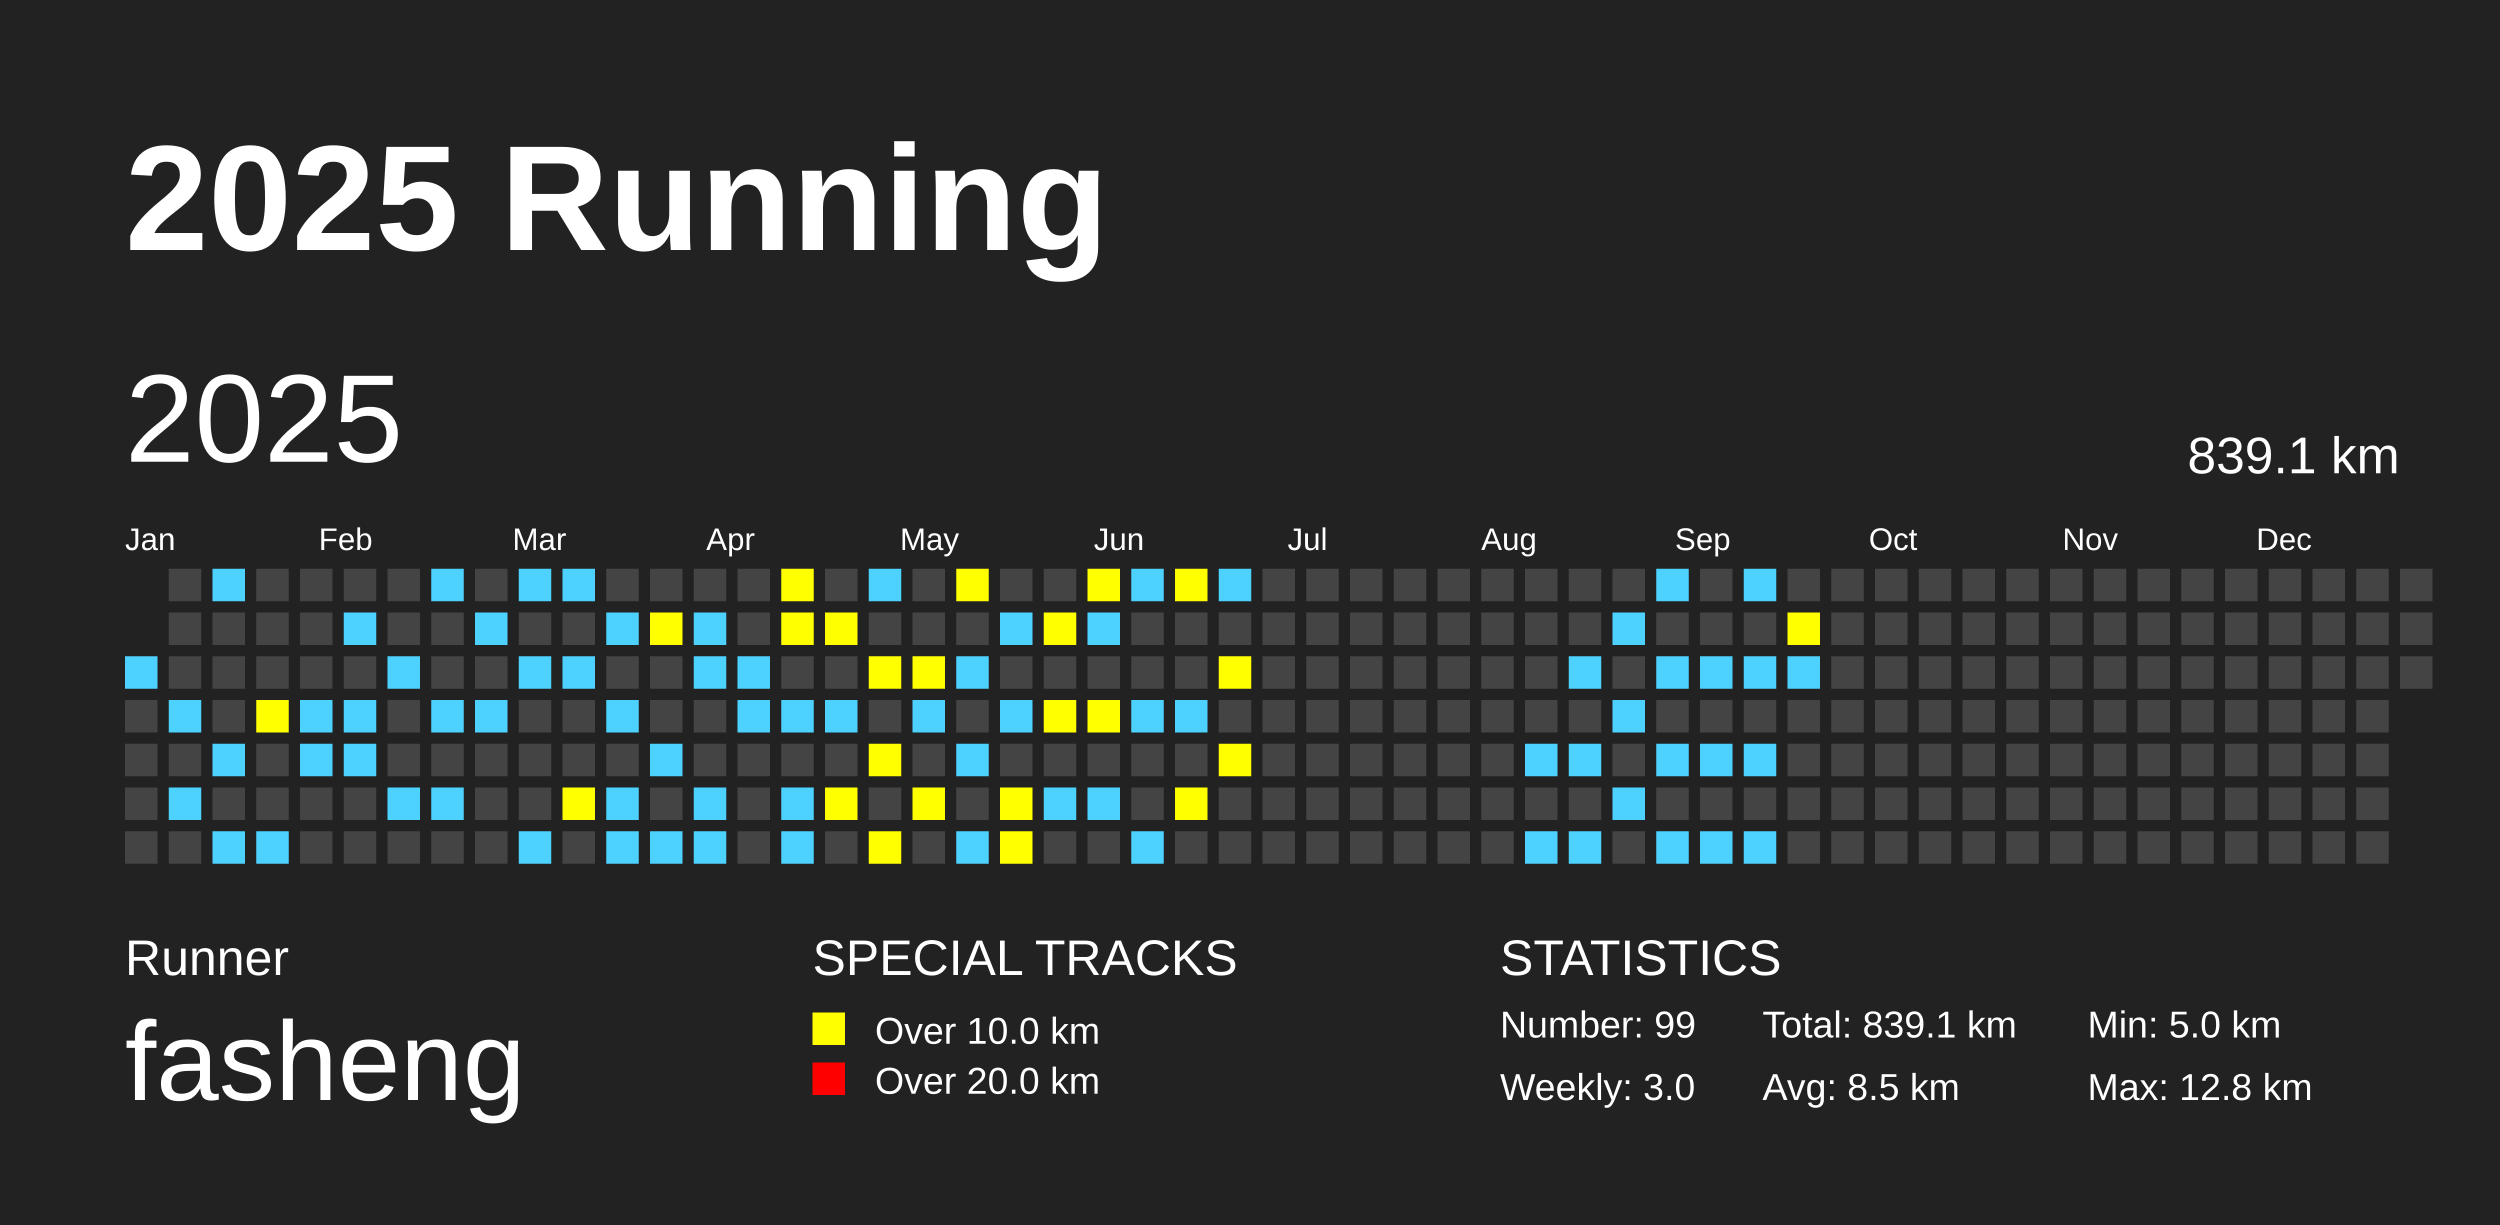
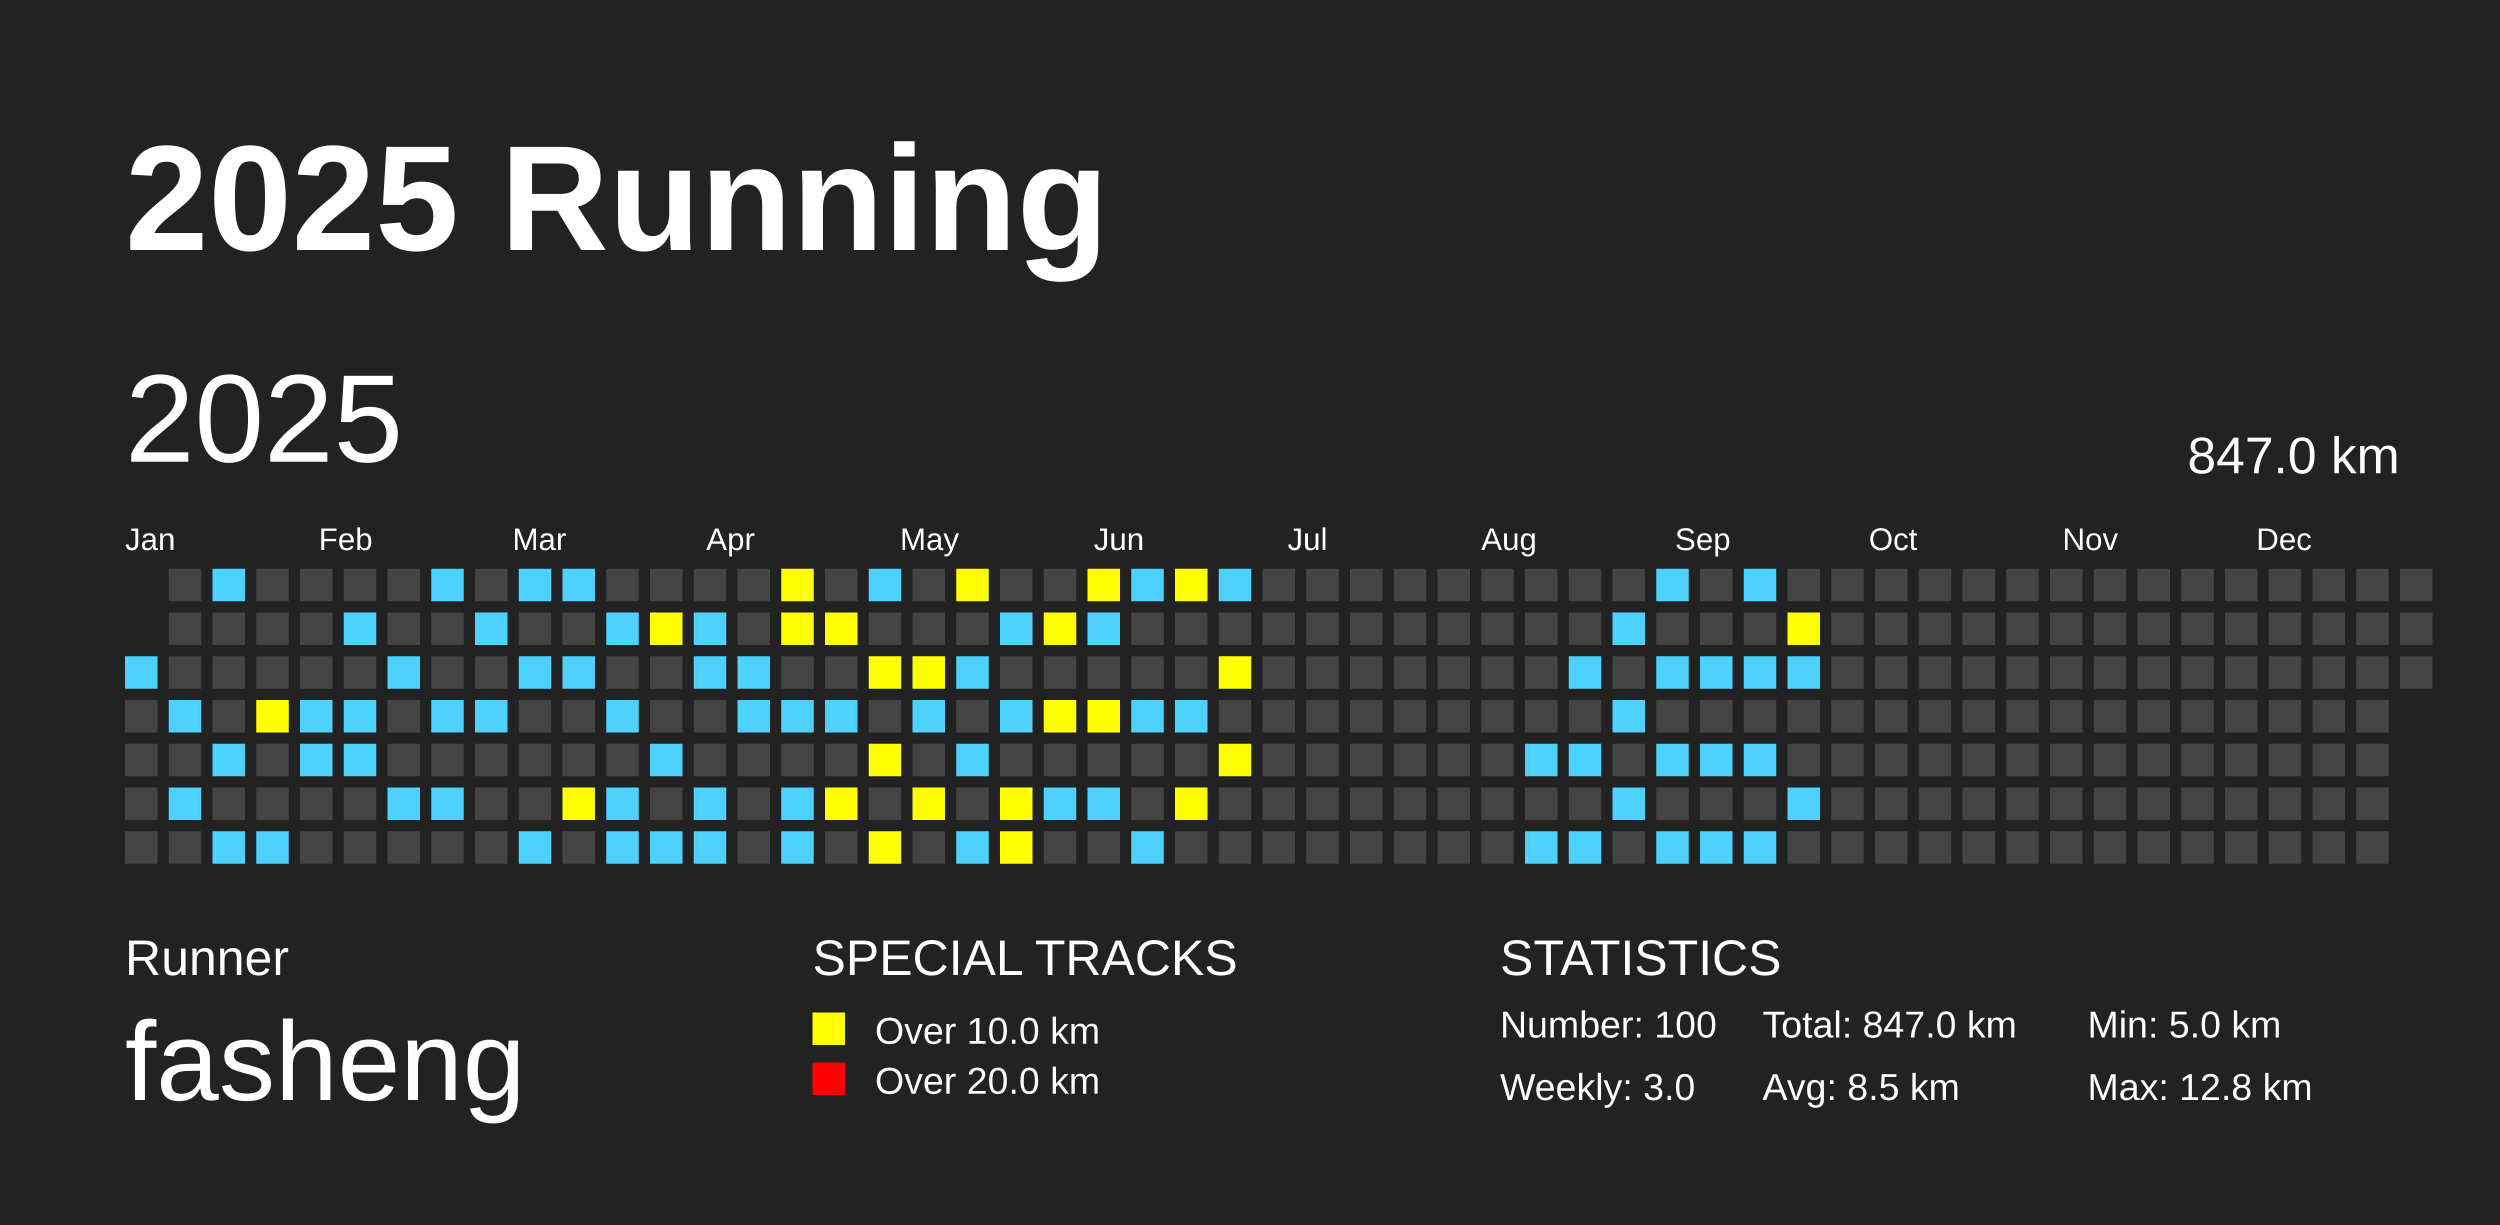
<svg xmlns="http://www.w3.org/2000/svg" baseProfile="full" height="98mm" version="1.1" viewBox="0,0,200,98" width="200mm">
  <defs />
  <rect fill="#222222" height="98" width="200" x="0" y="0" />
  <text fill="#FFFFFF" style="font-size:12px; font-family:Arial; font-weight:bold;" x="10" y="20">2025 Running</text>
  <text fill="#FFFFFF" style="font-size:4px; font-family:Arial" x="10" y="78">Runner</text>
  <text fill="#FFFFFF" style="font-size:9px; font-family:Arial" x="10" y="88">fasheng</text>
  <text fill="#FFFFFF" style="font-size:4px; font-family:Arial" x="65" y="78">SPECIAL TRACKS</text>
  <rect fill="yellow" height="2.6" width="2.6" x="65" y="81" />
  <text fill="#FFFFFF" style="font-size:3px; font-family:Arial" x="70" y="83.5">Over 10.0 km</text>
  <rect fill="red" height="2.6" width="2.6" x="65" y="85" />
  <text fill="#FFFFFF" style="font-size:3px; font-family:Arial" x="70" y="87.5">Over 20.0 km</text>
  <text fill="#FFFFFF" style="font-size:4px; font-family:Arial" x="120" y="78">STATISTICS</text>
-   <text fill="#FFFFFF" style="font-size:3px; font-family:Arial" x="120" y="83">Number: 99</text>
+   <text fill="#FFFFFF" style="font-size:3px; font-family:Arial" x="120" y="83">Number: 100</text>
  <text fill="#FFFFFF" style="font-size:3px; font-family:Arial" x="120" y="88">Weekly: 3.0</text>
-   <text fill="#FFFFFF" style="font-size:3px; font-family:Arial" x="141" y="83">Total: 839.1 km</text>
+   <text fill="#FFFFFF" style="font-size:3px; font-family:Arial" x="141" y="83">Total: 847.0 km</text>
  <text fill="#FFFFFF" style="font-size:3px; font-family:Arial" x="141" y="88">Avg: 8.5 km</text>
  <text fill="#FFFFFF" style="font-size:3px; font-family:Arial" x="167" y="83">Min: 5.0 km</text>
  <text fill="#FFFFFF" style="font-size:3px; font-family:Arial" x="167" y="88">Max: 12.8 km</text>
  <text dominant-baseline="hanging" fill="#FFFFFF" style="font-size:10.0px; font-family:Arial;" x="10" y="30">2025</text>
-   <text dominant-baseline="hanging" fill="#FFFFFF" style="font-size:4.125px; font-family:Arial;" x="175" y="35">839.1 km</text>
+   <text dominant-baseline="hanging" fill="#FFFFFF" style="font-size:4.125px; font-family:Arial;" x="175" y="35">847.0 km</text>
  <text fill="#FFFFFF" style="font-size:2.5px; font-family:Arial" x="10.0" y="44">Jan</text>
  <text fill="#FFFFFF" style="font-size:2.5px; font-family:Arial" x="25.5" y="44">Feb</text>
  <text fill="#FFFFFF" style="font-size:2.5px; font-family:Arial" x="41.0" y="44">Mar</text>
  <text fill="#FFFFFF" style="font-size:2.5px; font-family:Arial" x="56.5" y="44">Apr</text>
  <text fill="#FFFFFF" style="font-size:2.5px; font-family:Arial" x="72.0" y="44">May</text>
  <text fill="#FFFFFF" style="font-size:2.5px; font-family:Arial" x="87.5" y="44">Jun</text>
  <text fill="#FFFFFF" style="font-size:2.5px; font-family:Arial" x="103.0" y="44">Jul</text>
  <text fill="#FFFFFF" style="font-size:2.5px; font-family:Arial" x="118.5" y="44">Aug</text>
  <text fill="#FFFFFF" style="font-size:2.5px; font-family:Arial" x="134.0" y="44">Sep</text>
  <text fill="#FFFFFF" style="font-size:2.5px; font-family:Arial" x="149.5" y="44">Oct</text>
  <text fill="#FFFFFF" style="font-size:2.5px; font-family:Arial" x="165.0" y="44">Nov</text>
  <text fill="#FFFFFF" style="font-size:2.5px; font-family:Arial" x="180.5" y="44">Dec</text>
  <rect fill="#4DD2FF" height="2.6" width="2.6" x="10.0" y="52.5" />
  <rect fill="#444444" height="2.6" width="2.6" x="10.0" y="56.0" />
  <rect fill="#444444" height="2.6" width="2.6" x="10.0" y="59.5" />
  <rect fill="#444444" height="2.6" width="2.6" x="10.0" y="63.0" />
  <rect fill="#444444" height="2.6" width="2.6" x="10.0" y="66.5" />
  <rect fill="#444444" height="2.6" width="2.6" x="13.5" y="45.5" />
  <rect fill="#444444" height="2.6" width="2.6" x="13.5" y="49.0" />
  <rect fill="#444444" height="2.6" width="2.6" x="13.5" y="52.5" />
  <rect fill="#4DD2FF" height="2.6" width="2.6" x="13.5" y="56.0" />
  <rect fill="#444444" height="2.6" width="2.6" x="13.5" y="59.5" />
  <rect fill="#4DD2FF" height="2.6" width="2.6" x="13.5" y="63.0" />
  <rect fill="#444444" height="2.6" width="2.6" x="13.5" y="66.5" />
  <rect fill="#4DD2FF" height="2.6" width="2.6" x="17.0" y="45.5" />
  <rect fill="#444444" height="2.6" width="2.6" x="17.0" y="49.0" />
  <rect fill="#444444" height="2.6" width="2.6" x="17.0" y="52.5" />
  <rect fill="#444444" height="2.6" width="2.6" x="17.0" y="56.0" />
  <rect fill="#4DD2FF" height="2.6" width="2.6" x="17.0" y="59.5" />
  <rect fill="#444444" height="2.6" width="2.6" x="17.0" y="63.0" />
  <rect fill="#4DD2FF" height="2.6" width="2.6" x="17.0" y="66.5" />
  <rect fill="#444444" height="2.6" width="2.6" x="20.5" y="45.5" />
  <rect fill="#444444" height="2.6" width="2.6" x="20.5" y="49.0" />
  <rect fill="#444444" height="2.6" width="2.6" x="20.5" y="52.5" />
  <rect fill="yellow" height="2.6" width="2.6" x="20.5" y="56.0" />
  <rect fill="#444444" height="2.6" width="2.6" x="20.5" y="59.5" />
  <rect fill="#444444" height="2.6" width="2.6" x="20.5" y="63.0" />
  <rect fill="#4DD2FF" height="2.6" width="2.6" x="20.5" y="66.5" />
  <rect fill="#444444" height="2.6" width="2.6" x="24.0" y="45.5" />
  <rect fill="#444444" height="2.6" width="2.6" x="24.0" y="49.0" />
  <rect fill="#444444" height="2.6" width="2.6" x="24.0" y="52.5" />
  <rect fill="#4DD2FF" height="2.6" width="2.6" x="24.0" y="56.0" />
  <rect fill="#4DD2FF" height="2.6" width="2.6" x="24.0" y="59.5" />
  <rect fill="#444444" height="2.6" width="2.6" x="24.0" y="63.0" />
  <rect fill="#444444" height="2.6" width="2.6" x="24.0" y="66.5" />
  <rect fill="#444444" height="2.6" width="2.6" x="27.5" y="45.5" />
  <rect fill="#4DD2FF" height="2.6" width="2.6" x="27.5" y="49.0" />
  <rect fill="#444444" height="2.6" width="2.6" x="27.5" y="52.5" />
  <rect fill="#4DD2FF" height="2.6" width="2.6" x="27.5" y="56.0" />
  <rect fill="#4DD2FF" height="2.6" width="2.6" x="27.5" y="59.5" />
  <rect fill="#444444" height="2.6" width="2.6" x="27.5" y="63.0" />
  <rect fill="#444444" height="2.6" width="2.6" x="27.5" y="66.5" />
  <rect fill="#444444" height="2.6" width="2.6" x="31.0" y="45.5" />
  <rect fill="#444444" height="2.6" width="2.6" x="31.0" y="49.0" />
  <rect fill="#4DD2FF" height="2.6" width="2.6" x="31.0" y="52.5" />
  <rect fill="#444444" height="2.6" width="2.6" x="31.0" y="56.0" />
  <rect fill="#444444" height="2.6" width="2.6" x="31.0" y="59.5" />
  <rect fill="#4DD2FF" height="2.6" width="2.6" x="31.0" y="63.0" />
  <rect fill="#444444" height="2.6" width="2.6" x="31.0" y="66.5" />
  <rect fill="#4DD2FF" height="2.6" width="2.6" x="34.5" y="45.5" />
  <rect fill="#444444" height="2.6" width="2.6" x="34.5" y="49.0" />
  <rect fill="#444444" height="2.6" width="2.6" x="34.5" y="52.5" />
  <rect fill="#4DD2FF" height="2.6" width="2.6" x="34.5" y="56.0" />
  <rect fill="#444444" height="2.6" width="2.6" x="34.5" y="59.5" />
  <rect fill="#4DD2FF" height="2.6" width="2.6" x="34.5" y="63.0" />
  <rect fill="#444444" height="2.6" width="2.6" x="34.5" y="66.5" />
  <rect fill="#444444" height="2.6" width="2.6" x="38.0" y="45.5" />
  <rect fill="#4DD2FF" height="2.6" width="2.6" x="38.0" y="49.0" />
  <rect fill="#444444" height="2.6" width="2.6" x="38.0" y="52.5" />
  <rect fill="#4DD2FF" height="2.6" width="2.6" x="38.0" y="56.0" />
  <rect fill="#444444" height="2.6" width="2.6" x="38.0" y="59.5" />
  <rect fill="#444444" height="2.6" width="2.6" x="38.0" y="63.0" />
  <rect fill="#444444" height="2.6" width="2.6" x="38.0" y="66.5" />
  <rect fill="#4DD2FF" height="2.6" width="2.6" x="41.5" y="45.5" />
  <rect fill="#444444" height="2.6" width="2.6" x="41.5" y="49.0" />
  <rect fill="#4DD2FF" height="2.6" width="2.6" x="41.5" y="52.5" />
  <rect fill="#444444" height="2.6" width="2.6" x="41.5" y="56.0" />
  <rect fill="#444444" height="2.6" width="2.6" x="41.5" y="59.5" />
  <rect fill="#444444" height="2.6" width="2.6" x="41.5" y="63.0" />
  <rect fill="#4DD2FF" height="2.6" width="2.6" x="41.5" y="66.5" />
  <rect fill="#4DD2FF" height="2.6" width="2.6" x="45.0" y="45.5" />
  <rect fill="#444444" height="2.6" width="2.6" x="45.0" y="49.0" />
  <rect fill="#4DD2FF" height="2.6" width="2.6" x="45.0" y="52.5" />
  <rect fill="#444444" height="2.6" width="2.6" x="45.0" y="56.0" />
  <rect fill="#444444" height="2.6" width="2.6" x="45.0" y="59.5" />
  <rect fill="yellow" height="2.6" width="2.6" x="45.0" y="63.0" />
  <rect fill="#444444" height="2.6" width="2.6" x="45.0" y="66.5" />
  <rect fill="#444444" height="2.6" width="2.6" x="48.5" y="45.5" />
  <rect fill="#4DD2FF" height="2.6" width="2.6" x="48.5" y="49.0" />
  <rect fill="#444444" height="2.6" width="2.6" x="48.5" y="52.5" />
  <rect fill="#4DD2FF" height="2.6" width="2.6" x="48.5" y="56.0" />
  <rect fill="#444444" height="2.6" width="2.6" x="48.5" y="59.5" />
  <rect fill="#4DD2FF" height="2.6" width="2.6" x="48.5" y="63.0" />
  <rect fill="#4DD2FF" height="2.6" width="2.6" x="48.5" y="66.5" />
  <rect fill="#444444" height="2.6" width="2.6" x="52.0" y="45.5" />
  <rect fill="yellow" height="2.6" width="2.6" x="52.0" y="49.0" />
  <rect fill="#444444" height="2.6" width="2.6" x="52.0" y="52.5" />
  <rect fill="#444444" height="2.6" width="2.6" x="52.0" y="56.0" />
  <rect fill="#4DD2FF" height="2.6" width="2.6" x="52.0" y="59.5" />
  <rect fill="#444444" height="2.6" width="2.6" x="52.0" y="63.0" />
  <rect fill="#4DD2FF" height="2.6" width="2.6" x="52.0" y="66.5" />
  <rect fill="#444444" height="2.6" width="2.6" x="55.5" y="45.5" />
  <rect fill="#4DD2FF" height="2.6" width="2.6" x="55.5" y="49.0" />
  <rect fill="#4DD2FF" height="2.6" width="2.6" x="55.5" y="52.5" />
  <rect fill="#444444" height="2.6" width="2.6" x="55.5" y="56.0" />
  <rect fill="#444444" height="2.6" width="2.6" x="55.5" y="59.5" />
  <rect fill="#4DD2FF" height="2.6" width="2.6" x="55.5" y="63.0" />
  <rect fill="#4DD2FF" height="2.6" width="2.6" x="55.5" y="66.5" />
  <rect fill="#444444" height="2.6" width="2.6" x="59.0" y="45.5" />
  <rect fill="#444444" height="2.6" width="2.6" x="59.0" y="49.0" />
  <rect fill="#4DD2FF" height="2.6" width="2.6" x="59.0" y="52.5" />
  <rect fill="#4DD2FF" height="2.6" width="2.6" x="59.0" y="56.0" />
  <rect fill="#444444" height="2.6" width="2.6" x="59.0" y="59.5" />
  <rect fill="#444444" height="2.6" width="2.6" x="59.0" y="63.0" />
  <rect fill="#444444" height="2.6" width="2.6" x="59.0" y="66.5" />
  <rect fill="yellow" height="2.6" width="2.6" x="62.5" y="45.5" />
  <rect fill="yellow" height="2.6" width="2.6" x="62.5" y="49.0" />
  <rect fill="#444444" height="2.6" width="2.6" x="62.5" y="52.5" />
  <rect fill="#4DD2FF" height="2.6" width="2.6" x="62.5" y="56.0" />
  <rect fill="#444444" height="2.6" width="2.6" x="62.5" y="59.5" />
  <rect fill="#4DD2FF" height="2.6" width="2.6" x="62.5" y="63.0" />
  <rect fill="#4DD2FF" height="2.6" width="2.6" x="62.5" y="66.5" />
  <rect fill="#444444" height="2.6" width="2.6" x="66.0" y="45.5" />
  <rect fill="yellow" height="2.6" width="2.6" x="66.0" y="49.0" />
  <rect fill="#444444" height="2.6" width="2.6" x="66.0" y="52.5" />
  <rect fill="#4DD2FF" height="2.6" width="2.6" x="66.0" y="56.0" />
  <rect fill="#444444" height="2.6" width="2.6" x="66.0" y="59.5" />
  <rect fill="yellow" height="2.6" width="2.6" x="66.0" y="63.0" />
  <rect fill="#444444" height="2.6" width="2.6" x="66.0" y="66.5" />
  <rect fill="#4DD2FF" height="2.6" width="2.6" x="69.5" y="45.5" />
  <rect fill="#444444" height="2.6" width="2.6" x="69.5" y="49.0" />
  <rect fill="yellow" height="2.6" width="2.6" x="69.5" y="52.5" />
  <rect fill="#444444" height="2.6" width="2.6" x="69.5" y="56.0" />
  <rect fill="yellow" height="2.6" width="2.6" x="69.5" y="59.5" />
  <rect fill="#444444" height="2.6" width="2.6" x="69.5" y="63.0" />
  <rect fill="yellow" height="2.6" width="2.6" x="69.5" y="66.5" />
  <rect fill="#444444" height="2.6" width="2.6" x="73.0" y="45.5" />
  <rect fill="#444444" height="2.6" width="2.6" x="73.0" y="49.0" />
  <rect fill="yellow" height="2.6" width="2.6" x="73.0" y="52.5" />
  <rect fill="#4DD2FF" height="2.6" width="2.6" x="73.0" y="56.0" />
  <rect fill="#444444" height="2.6" width="2.6" x="73.0" y="59.5" />
  <rect fill="yellow" height="2.6" width="2.6" x="73.0" y="63.0" />
  <rect fill="#444444" height="2.6" width="2.6" x="73.0" y="66.5" />
  <rect fill="yellow" height="2.6" width="2.6" x="76.5" y="45.5" />
  <rect fill="#444444" height="2.6" width="2.6" x="76.5" y="49.0" />
  <rect fill="#4DD2FF" height="2.6" width="2.6" x="76.5" y="52.5" />
  <rect fill="#444444" height="2.6" width="2.6" x="76.5" y="56.0" />
  <rect fill="#4DD2FF" height="2.6" width="2.6" x="76.5" y="59.5" />
  <rect fill="#444444" height="2.6" width="2.6" x="76.5" y="63.0" />
  <rect fill="#4DD2FF" height="2.6" width="2.6" x="76.5" y="66.5" />
  <rect fill="#444444" height="2.6" width="2.6" x="80.0" y="45.5" />
  <rect fill="#4DD2FF" height="2.6" width="2.6" x="80.0" y="49.0" />
  <rect fill="#444444" height="2.6" width="2.6" x="80.0" y="52.5" />
  <rect fill="#4DD2FF" height="2.6" width="2.6" x="80.0" y="56.0" />
  <rect fill="#444444" height="2.6" width="2.6" x="80.0" y="59.5" />
  <rect fill="yellow" height="2.6" width="2.6" x="80.0" y="63.0" />
  <rect fill="yellow" height="2.6" width="2.6" x="80.0" y="66.5" />
  <rect fill="#444444" height="2.6" width="2.6" x="83.5" y="45.5" />
  <rect fill="yellow" height="2.6" width="2.6" x="83.5" y="49.0" />
  <rect fill="#444444" height="2.6" width="2.6" x="83.5" y="52.5" />
  <rect fill="yellow" height="2.6" width="2.6" x="83.5" y="56.0" />
  <rect fill="#444444" height="2.6" width="2.6" x="83.5" y="59.5" />
  <rect fill="#4DD2FF" height="2.6" width="2.6" x="83.5" y="63.0" />
  <rect fill="#444444" height="2.6" width="2.6" x="83.5" y="66.5" />
  <rect fill="yellow" height="2.6" width="2.6" x="87.0" y="45.5" />
  <rect fill="#4DD2FF" height="2.6" width="2.6" x="87.0" y="49.0" />
  <rect fill="#444444" height="2.6" width="2.6" x="87.0" y="52.5" />
  <rect fill="yellow" height="2.6" width="2.6" x="87.0" y="56.0" />
  <rect fill="#444444" height="2.6" width="2.6" x="87.0" y="59.5" />
  <rect fill="#4DD2FF" height="2.6" width="2.6" x="87.0" y="63.0" />
  <rect fill="#444444" height="2.6" width="2.6" x="87.0" y="66.5" />
  <rect fill="#4DD2FF" height="2.6" width="2.6" x="90.5" y="45.5" />
  <rect fill="#444444" height="2.6" width="2.6" x="90.5" y="49.0" />
  <rect fill="#444444" height="2.6" width="2.6" x="90.5" y="52.5" />
  <rect fill="#4DD2FF" height="2.6" width="2.6" x="90.5" y="56.0" />
  <rect fill="#444444" height="2.6" width="2.6" x="90.5" y="59.5" />
  <rect fill="#444444" height="2.6" width="2.6" x="90.5" y="63.0" />
  <rect fill="#4DD2FF" height="2.6" width="2.6" x="90.5" y="66.5" />
  <rect fill="yellow" height="2.6" width="2.6" x="94.0" y="45.5" />
  <rect fill="#444444" height="2.6" width="2.6" x="94.0" y="49.0" />
  <rect fill="#444444" height="2.6" width="2.6" x="94.0" y="52.5" />
  <rect fill="#4DD2FF" height="2.6" width="2.6" x="94.0" y="56.0" />
  <rect fill="#444444" height="2.6" width="2.6" x="94.0" y="59.5" />
  <rect fill="yellow" height="2.6" width="2.6" x="94.0" y="63.0" />
  <rect fill="#444444" height="2.6" width="2.6" x="94.0" y="66.5" />
  <rect fill="#4DD2FF" height="2.6" width="2.6" x="97.5" y="45.5" />
  <rect fill="#444444" height="2.6" width="2.6" x="97.5" y="49.0" />
  <rect fill="yellow" height="2.6" width="2.6" x="97.5" y="52.5" />
  <rect fill="#444444" height="2.6" width="2.6" x="97.5" y="56.0" />
  <rect fill="yellow" height="2.6" width="2.6" x="97.5" y="59.5" />
  <rect fill="#444444" height="2.6" width="2.6" x="97.5" y="63.0" />
  <rect fill="#444444" height="2.6" width="2.6" x="97.5" y="66.5" />
  <rect fill="#444444" height="2.6" width="2.6" x="101.0" y="45.5" />
  <rect fill="#444444" height="2.6" width="2.6" x="101.0" y="49.0" />
  <rect fill="#444444" height="2.6" width="2.6" x="101.0" y="52.5" />
  <rect fill="#444444" height="2.6" width="2.6" x="101.0" y="56.0" />
  <rect fill="#444444" height="2.6" width="2.6" x="101.0" y="59.5" />
  <rect fill="#444444" height="2.6" width="2.6" x="101.0" y="63.0" />
  <rect fill="#444444" height="2.6" width="2.6" x="101.0" y="66.5" />
  <rect fill="#444444" height="2.6" width="2.6" x="104.5" y="45.5" />
  <rect fill="#444444" height="2.6" width="2.6" x="104.5" y="49.0" />
  <rect fill="#444444" height="2.6" width="2.6" x="104.5" y="52.5" />
  <rect fill="#444444" height="2.6" width="2.6" x="104.5" y="56.0" />
  <rect fill="#444444" height="2.6" width="2.6" x="104.5" y="59.5" />
  <rect fill="#444444" height="2.6" width="2.6" x="104.5" y="63.0" />
  <rect fill="#444444" height="2.6" width="2.6" x="104.5" y="66.5" />
  <rect fill="#444444" height="2.6" width="2.6" x="108.0" y="45.5" />
  <rect fill="#444444" height="2.6" width="2.6" x="108.0" y="49.0" />
  <rect fill="#444444" height="2.6" width="2.6" x="108.0" y="52.5" />
  <rect fill="#444444" height="2.6" width="2.6" x="108.0" y="56.0" />
  <rect fill="#444444" height="2.6" width="2.6" x="108.0" y="59.5" />
  <rect fill="#444444" height="2.6" width="2.6" x="108.0" y="63.0" />
  <rect fill="#444444" height="2.6" width="2.6" x="108.0" y="66.5" />
  <rect fill="#444444" height="2.6" width="2.6" x="111.5" y="45.5" />
  <rect fill="#444444" height="2.6" width="2.6" x="111.5" y="49.0" />
  <rect fill="#444444" height="2.6" width="2.6" x="111.5" y="52.5" />
  <rect fill="#444444" height="2.6" width="2.6" x="111.5" y="56.0" />
  <rect fill="#444444" height="2.6" width="2.6" x="111.5" y="59.5" />
  <rect fill="#444444" height="2.6" width="2.6" x="111.5" y="63.0" />
  <rect fill="#444444" height="2.6" width="2.6" x="111.5" y="66.5" />
  <rect fill="#444444" height="2.6" width="2.6" x="115.0" y="45.5" />
  <rect fill="#444444" height="2.6" width="2.6" x="115.0" y="49.0" />
  <rect fill="#444444" height="2.6" width="2.6" x="115.0" y="52.5" />
  <rect fill="#444444" height="2.6" width="2.6" x="115.0" y="56.0" />
  <rect fill="#444444" height="2.6" width="2.6" x="115.0" y="59.5" />
  <rect fill="#444444" height="2.6" width="2.6" x="115.0" y="63.0" />
  <rect fill="#444444" height="2.6" width="2.6" x="115.0" y="66.5" />
  <rect fill="#444444" height="2.6" width="2.6" x="118.5" y="45.5" />
  <rect fill="#444444" height="2.6" width="2.6" x="118.5" y="49.0" />
  <rect fill="#444444" height="2.6" width="2.6" x="118.5" y="52.5" />
  <rect fill="#444444" height="2.6" width="2.6" x="118.5" y="56.0" />
  <rect fill="#444444" height="2.6" width="2.6" x="118.5" y="59.5" />
  <rect fill="#444444" height="2.6" width="2.6" x="118.5" y="63.0" />
  <rect fill="#444444" height="2.6" width="2.6" x="118.5" y="66.5" />
  <rect fill="#444444" height="2.6" width="2.6" x="122.0" y="45.5" />
  <rect fill="#444444" height="2.6" width="2.6" x="122.0" y="49.0" />
  <rect fill="#444444" height="2.6" width="2.6" x="122.0" y="52.5" />
  <rect fill="#444444" height="2.6" width="2.6" x="122.0" y="56.0" />
  <rect fill="#4DD2FF" height="2.6" width="2.6" x="122.0" y="59.5" />
  <rect fill="#444444" height="2.6" width="2.6" x="122.0" y="63.0" />
  <rect fill="#4DD2FF" height="2.6" width="2.6" x="122.0" y="66.5" />
  <rect fill="#444444" height="2.6" width="2.6" x="125.5" y="45.5" />
  <rect fill="#444444" height="2.6" width="2.6" x="125.5" y="49.0" />
  <rect fill="#4DD2FF" height="2.6" width="2.6" x="125.5" y="52.5" />
  <rect fill="#444444" height="2.6" width="2.6" x="125.5" y="56.0" />
  <rect fill="#4DD2FF" height="2.6" width="2.6" x="125.5" y="59.5" />
  <rect fill="#444444" height="2.6" width="2.6" x="125.5" y="63.0" />
  <rect fill="#4DD2FF" height="2.6" width="2.6" x="125.5" y="66.5" />
  <rect fill="#444444" height="2.6" width="2.6" x="129.0" y="45.5" />
  <rect fill="#4DD2FF" height="2.6" width="2.6" x="129.0" y="49.0" />
  <rect fill="#444444" height="2.6" width="2.6" x="129.0" y="52.5" />
  <rect fill="#4DD2FF" height="2.6" width="2.6" x="129.0" y="56.0" />
  <rect fill="#444444" height="2.6" width="2.6" x="129.0" y="59.5" />
  <rect fill="#4DD2FF" height="2.6" width="2.6" x="129.0" y="63.0" />
  <rect fill="#444444" height="2.6" width="2.6" x="129.0" y="66.5" />
  <rect fill="#4DD2FF" height="2.6" width="2.6" x="132.5" y="45.5" />
  <rect fill="#444444" height="2.6" width="2.6" x="132.5" y="49.0" />
  <rect fill="#4DD2FF" height="2.6" width="2.6" x="132.5" y="52.5" />
  <rect fill="#444444" height="2.6" width="2.6" x="132.5" y="56.0" />
  <rect fill="#4DD2FF" height="2.6" width="2.6" x="132.5" y="59.5" />
  <rect fill="#444444" height="2.6" width="2.6" x="132.5" y="63.0" />
  <rect fill="#4DD2FF" height="2.6" width="2.6" x="132.5" y="66.5" />
  <rect fill="#444444" height="2.6" width="2.6" x="136.0" y="45.5" />
  <rect fill="#444444" height="2.6" width="2.6" x="136.0" y="49.0" />
  <rect fill="#4DD2FF" height="2.6" width="2.6" x="136.0" y="52.5" />
  <rect fill="#444444" height="2.6" width="2.6" x="136.0" y="56.0" />
  <rect fill="#4DD2FF" height="2.6" width="2.6" x="136.0" y="59.5" />
  <rect fill="#444444" height="2.6" width="2.6" x="136.0" y="63.0" />
  <rect fill="#4DD2FF" height="2.6" width="2.6" x="136.0" y="66.5" />
  <rect fill="#4DD2FF" height="2.6" width="2.6" x="139.5" y="45.5" />
  <rect fill="#444444" height="2.6" width="2.6" x="139.5" y="49.0" />
  <rect fill="#4DD2FF" height="2.6" width="2.6" x="139.5" y="52.5" />
  <rect fill="#444444" height="2.6" width="2.6" x="139.5" y="56.0" />
  <rect fill="#4DD2FF" height="2.6" width="2.6" x="139.5" y="59.5" />
  <rect fill="#444444" height="2.6" width="2.6" x="139.5" y="63.0" />
  <rect fill="#4DD2FF" height="2.6" width="2.6" x="139.5" y="66.5" />
  <rect fill="#444444" height="2.6" width="2.6" x="143.0" y="45.5" />
  <rect fill="yellow" height="2.6" width="2.6" x="143.0" y="49.0" />
  <rect fill="#4DD2FF" height="2.6" width="2.6" x="143.0" y="52.5" />
  <rect fill="#444444" height="2.6" width="2.6" x="143.0" y="56.0" />
  <rect fill="#444444" height="2.6" width="2.6" x="143.0" y="59.5" />
-   <rect fill="#444444" height="2.6" width="2.6" x="143.0" y="63.0" />
+   <rect fill="#4DD2FF" height="2.6" width="2.6" x="143.0" y="63.0" />
  <rect fill="#444444" height="2.6" width="2.6" x="143.0" y="66.5" />
  <rect fill="#444444" height="2.6" width="2.6" x="146.5" y="45.5" />
  <rect fill="#444444" height="2.6" width="2.6" x="146.5" y="49.0" />
  <rect fill="#444444" height="2.6" width="2.6" x="146.5" y="52.5" />
  <rect fill="#444444" height="2.6" width="2.6" x="146.5" y="56.0" />
  <rect fill="#444444" height="2.6" width="2.6" x="146.5" y="59.5" />
  <rect fill="#444444" height="2.6" width="2.6" x="146.5" y="63.0" />
  <rect fill="#444444" height="2.6" width="2.6" x="146.5" y="66.5" />
  <rect fill="#444444" height="2.6" width="2.6" x="150.0" y="45.5" />
  <rect fill="#444444" height="2.6" width="2.6" x="150.0" y="49.0" />
  <rect fill="#444444" height="2.6" width="2.6" x="150.0" y="52.5" />
  <rect fill="#444444" height="2.6" width="2.6" x="150.0" y="56.0" />
  <rect fill="#444444" height="2.6" width="2.6" x="150.0" y="59.5" />
  <rect fill="#444444" height="2.6" width="2.6" x="150.0" y="63.0" />
  <rect fill="#444444" height="2.6" width="2.6" x="150.0" y="66.5" />
  <rect fill="#444444" height="2.6" width="2.6" x="153.5" y="45.5" />
  <rect fill="#444444" height="2.6" width="2.6" x="153.5" y="49.0" />
  <rect fill="#444444" height="2.6" width="2.6" x="153.5" y="52.5" />
  <rect fill="#444444" height="2.6" width="2.6" x="153.5" y="56.0" />
  <rect fill="#444444" height="2.6" width="2.6" x="153.5" y="59.5" />
  <rect fill="#444444" height="2.6" width="2.6" x="153.5" y="63.0" />
  <rect fill="#444444" height="2.6" width="2.6" x="153.5" y="66.5" />
  <rect fill="#444444" height="2.6" width="2.6" x="157.0" y="45.5" />
  <rect fill="#444444" height="2.6" width="2.6" x="157.0" y="49.0" />
  <rect fill="#444444" height="2.6" width="2.6" x="157.0" y="52.5" />
  <rect fill="#444444" height="2.6" width="2.6" x="157.0" y="56.0" />
  <rect fill="#444444" height="2.6" width="2.6" x="157.0" y="59.5" />
  <rect fill="#444444" height="2.6" width="2.6" x="157.0" y="63.0" />
  <rect fill="#444444" height="2.6" width="2.6" x="157.0" y="66.5" />
  <rect fill="#444444" height="2.6" width="2.6" x="160.5" y="45.5" />
  <rect fill="#444444" height="2.6" width="2.6" x="160.5" y="49.0" />
  <rect fill="#444444" height="2.6" width="2.6" x="160.5" y="52.5" />
  <rect fill="#444444" height="2.6" width="2.6" x="160.5" y="56.0" />
  <rect fill="#444444" height="2.6" width="2.6" x="160.5" y="59.5" />
  <rect fill="#444444" height="2.6" width="2.6" x="160.5" y="63.0" />
  <rect fill="#444444" height="2.6" width="2.6" x="160.5" y="66.5" />
  <rect fill="#444444" height="2.6" width="2.6" x="164.0" y="45.5" />
  <rect fill="#444444" height="2.6" width="2.6" x="164.0" y="49.0" />
  <rect fill="#444444" height="2.6" width="2.6" x="164.0" y="52.5" />
  <rect fill="#444444" height="2.6" width="2.6" x="164.0" y="56.0" />
  <rect fill="#444444" height="2.6" width="2.6" x="164.0" y="59.5" />
  <rect fill="#444444" height="2.6" width="2.6" x="164.0" y="63.0" />
  <rect fill="#444444" height="2.6" width="2.6" x="164.0" y="66.5" />
  <rect fill="#444444" height="2.6" width="2.6" x="167.5" y="45.5" />
  <rect fill="#444444" height="2.6" width="2.6" x="167.5" y="49.0" />
  <rect fill="#444444" height="2.6" width="2.6" x="167.5" y="52.5" />
  <rect fill="#444444" height="2.6" width="2.6" x="167.5" y="56.0" />
  <rect fill="#444444" height="2.6" width="2.6" x="167.5" y="59.5" />
  <rect fill="#444444" height="2.6" width="2.6" x="167.5" y="63.0" />
  <rect fill="#444444" height="2.6" width="2.6" x="167.5" y="66.5" />
  <rect fill="#444444" height="2.6" width="2.6" x="171.0" y="45.5" />
  <rect fill="#444444" height="2.6" width="2.6" x="171.0" y="49.0" />
  <rect fill="#444444" height="2.6" width="2.6" x="171.0" y="52.5" />
  <rect fill="#444444" height="2.6" width="2.6" x="171.0" y="56.0" />
  <rect fill="#444444" height="2.6" width="2.6" x="171.0" y="59.5" />
  <rect fill="#444444" height="2.6" width="2.6" x="171.0" y="63.0" />
  <rect fill="#444444" height="2.6" width="2.6" x="171.0" y="66.5" />
  <rect fill="#444444" height="2.6" width="2.6" x="174.5" y="45.5" />
  <rect fill="#444444" height="2.6" width="2.6" x="174.5" y="49.0" />
  <rect fill="#444444" height="2.6" width="2.6" x="174.5" y="52.5" />
  <rect fill="#444444" height="2.6" width="2.6" x="174.5" y="56.0" />
  <rect fill="#444444" height="2.6" width="2.6" x="174.5" y="59.5" />
  <rect fill="#444444" height="2.6" width="2.6" x="174.5" y="63.0" />
  <rect fill="#444444" height="2.6" width="2.6" x="174.5" y="66.5" />
  <rect fill="#444444" height="2.6" width="2.6" x="178.0" y="45.5" />
  <rect fill="#444444" height="2.6" width="2.6" x="178.0" y="49.0" />
  <rect fill="#444444" height="2.6" width="2.6" x="178.0" y="52.5" />
  <rect fill="#444444" height="2.6" width="2.6" x="178.0" y="56.0" />
  <rect fill="#444444" height="2.6" width="2.6" x="178.0" y="59.5" />
  <rect fill="#444444" height="2.6" width="2.6" x="178.0" y="63.0" />
  <rect fill="#444444" height="2.6" width="2.6" x="178.0" y="66.5" />
  <rect fill="#444444" height="2.6" width="2.6" x="181.5" y="45.5" />
  <rect fill="#444444" height="2.6" width="2.6" x="181.5" y="49.0" />
  <rect fill="#444444" height="2.6" width="2.6" x="181.5" y="52.5" />
  <rect fill="#444444" height="2.6" width="2.6" x="181.5" y="56.0" />
  <rect fill="#444444" height="2.6" width="2.6" x="181.5" y="59.5" />
  <rect fill="#444444" height="2.6" width="2.6" x="181.5" y="63.0" />
  <rect fill="#444444" height="2.6" width="2.6" x="181.5" y="66.5" />
  <rect fill="#444444" height="2.6" width="2.6" x="185.0" y="45.5" />
  <rect fill="#444444" height="2.6" width="2.6" x="185.0" y="49.0" />
  <rect fill="#444444" height="2.6" width="2.6" x="185.0" y="52.5" />
  <rect fill="#444444" height="2.6" width="2.6" x="185.0" y="56.0" />
  <rect fill="#444444" height="2.6" width="2.6" x="185.0" y="59.5" />
  <rect fill="#444444" height="2.6" width="2.6" x="185.0" y="63.0" />
  <rect fill="#444444" height="2.6" width="2.6" x="185.0" y="66.5" />
  <rect fill="#444444" height="2.6" width="2.6" x="188.5" y="45.5" />
  <rect fill="#444444" height="2.6" width="2.6" x="188.5" y="49.0" />
  <rect fill="#444444" height="2.6" width="2.6" x="188.5" y="52.5" />
  <rect fill="#444444" height="2.6" width="2.6" x="188.5" y="56.0" />
  <rect fill="#444444" height="2.6" width="2.6" x="188.5" y="59.5" />
  <rect fill="#444444" height="2.6" width="2.6" x="188.5" y="63.0" />
  <rect fill="#444444" height="2.6" width="2.6" x="188.5" y="66.5" />
  <rect fill="#444444" height="2.6" width="2.6" x="192.0" y="45.5" />
  <rect fill="#444444" height="2.6" width="2.6" x="192.0" y="49.0" />
  <rect fill="#444444" height="2.6" width="2.6" x="192.0" y="52.5" />
</svg>
